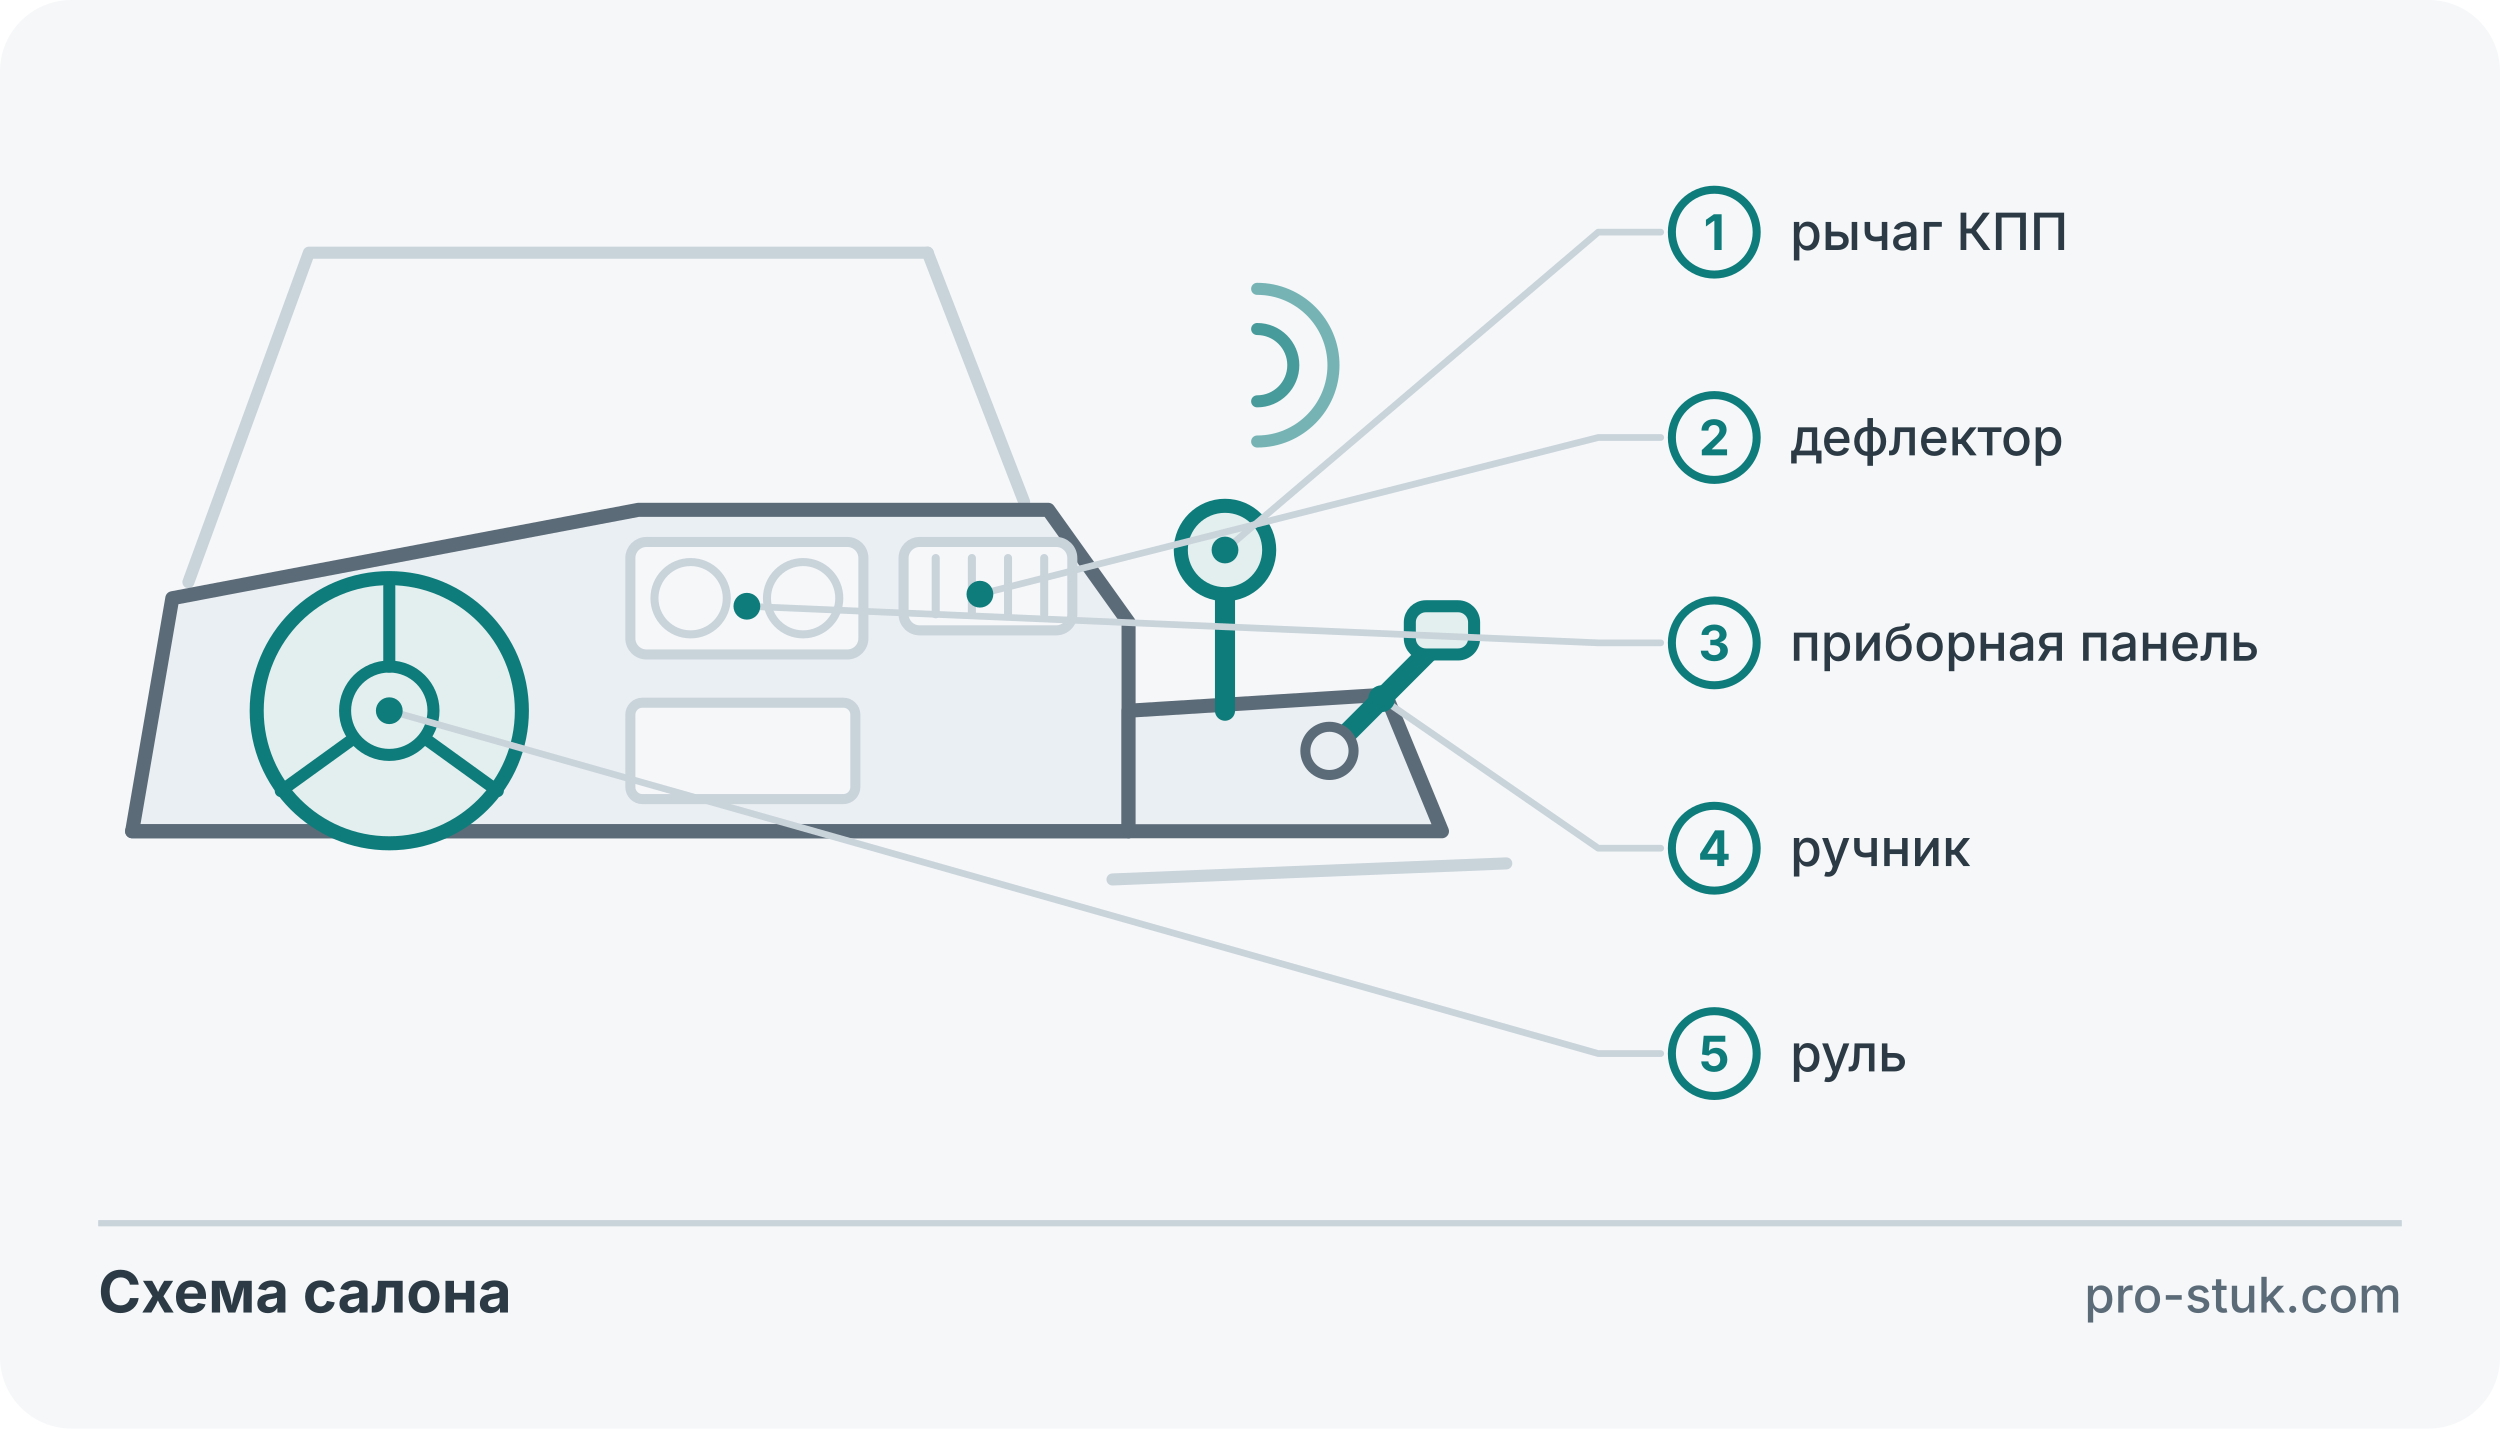
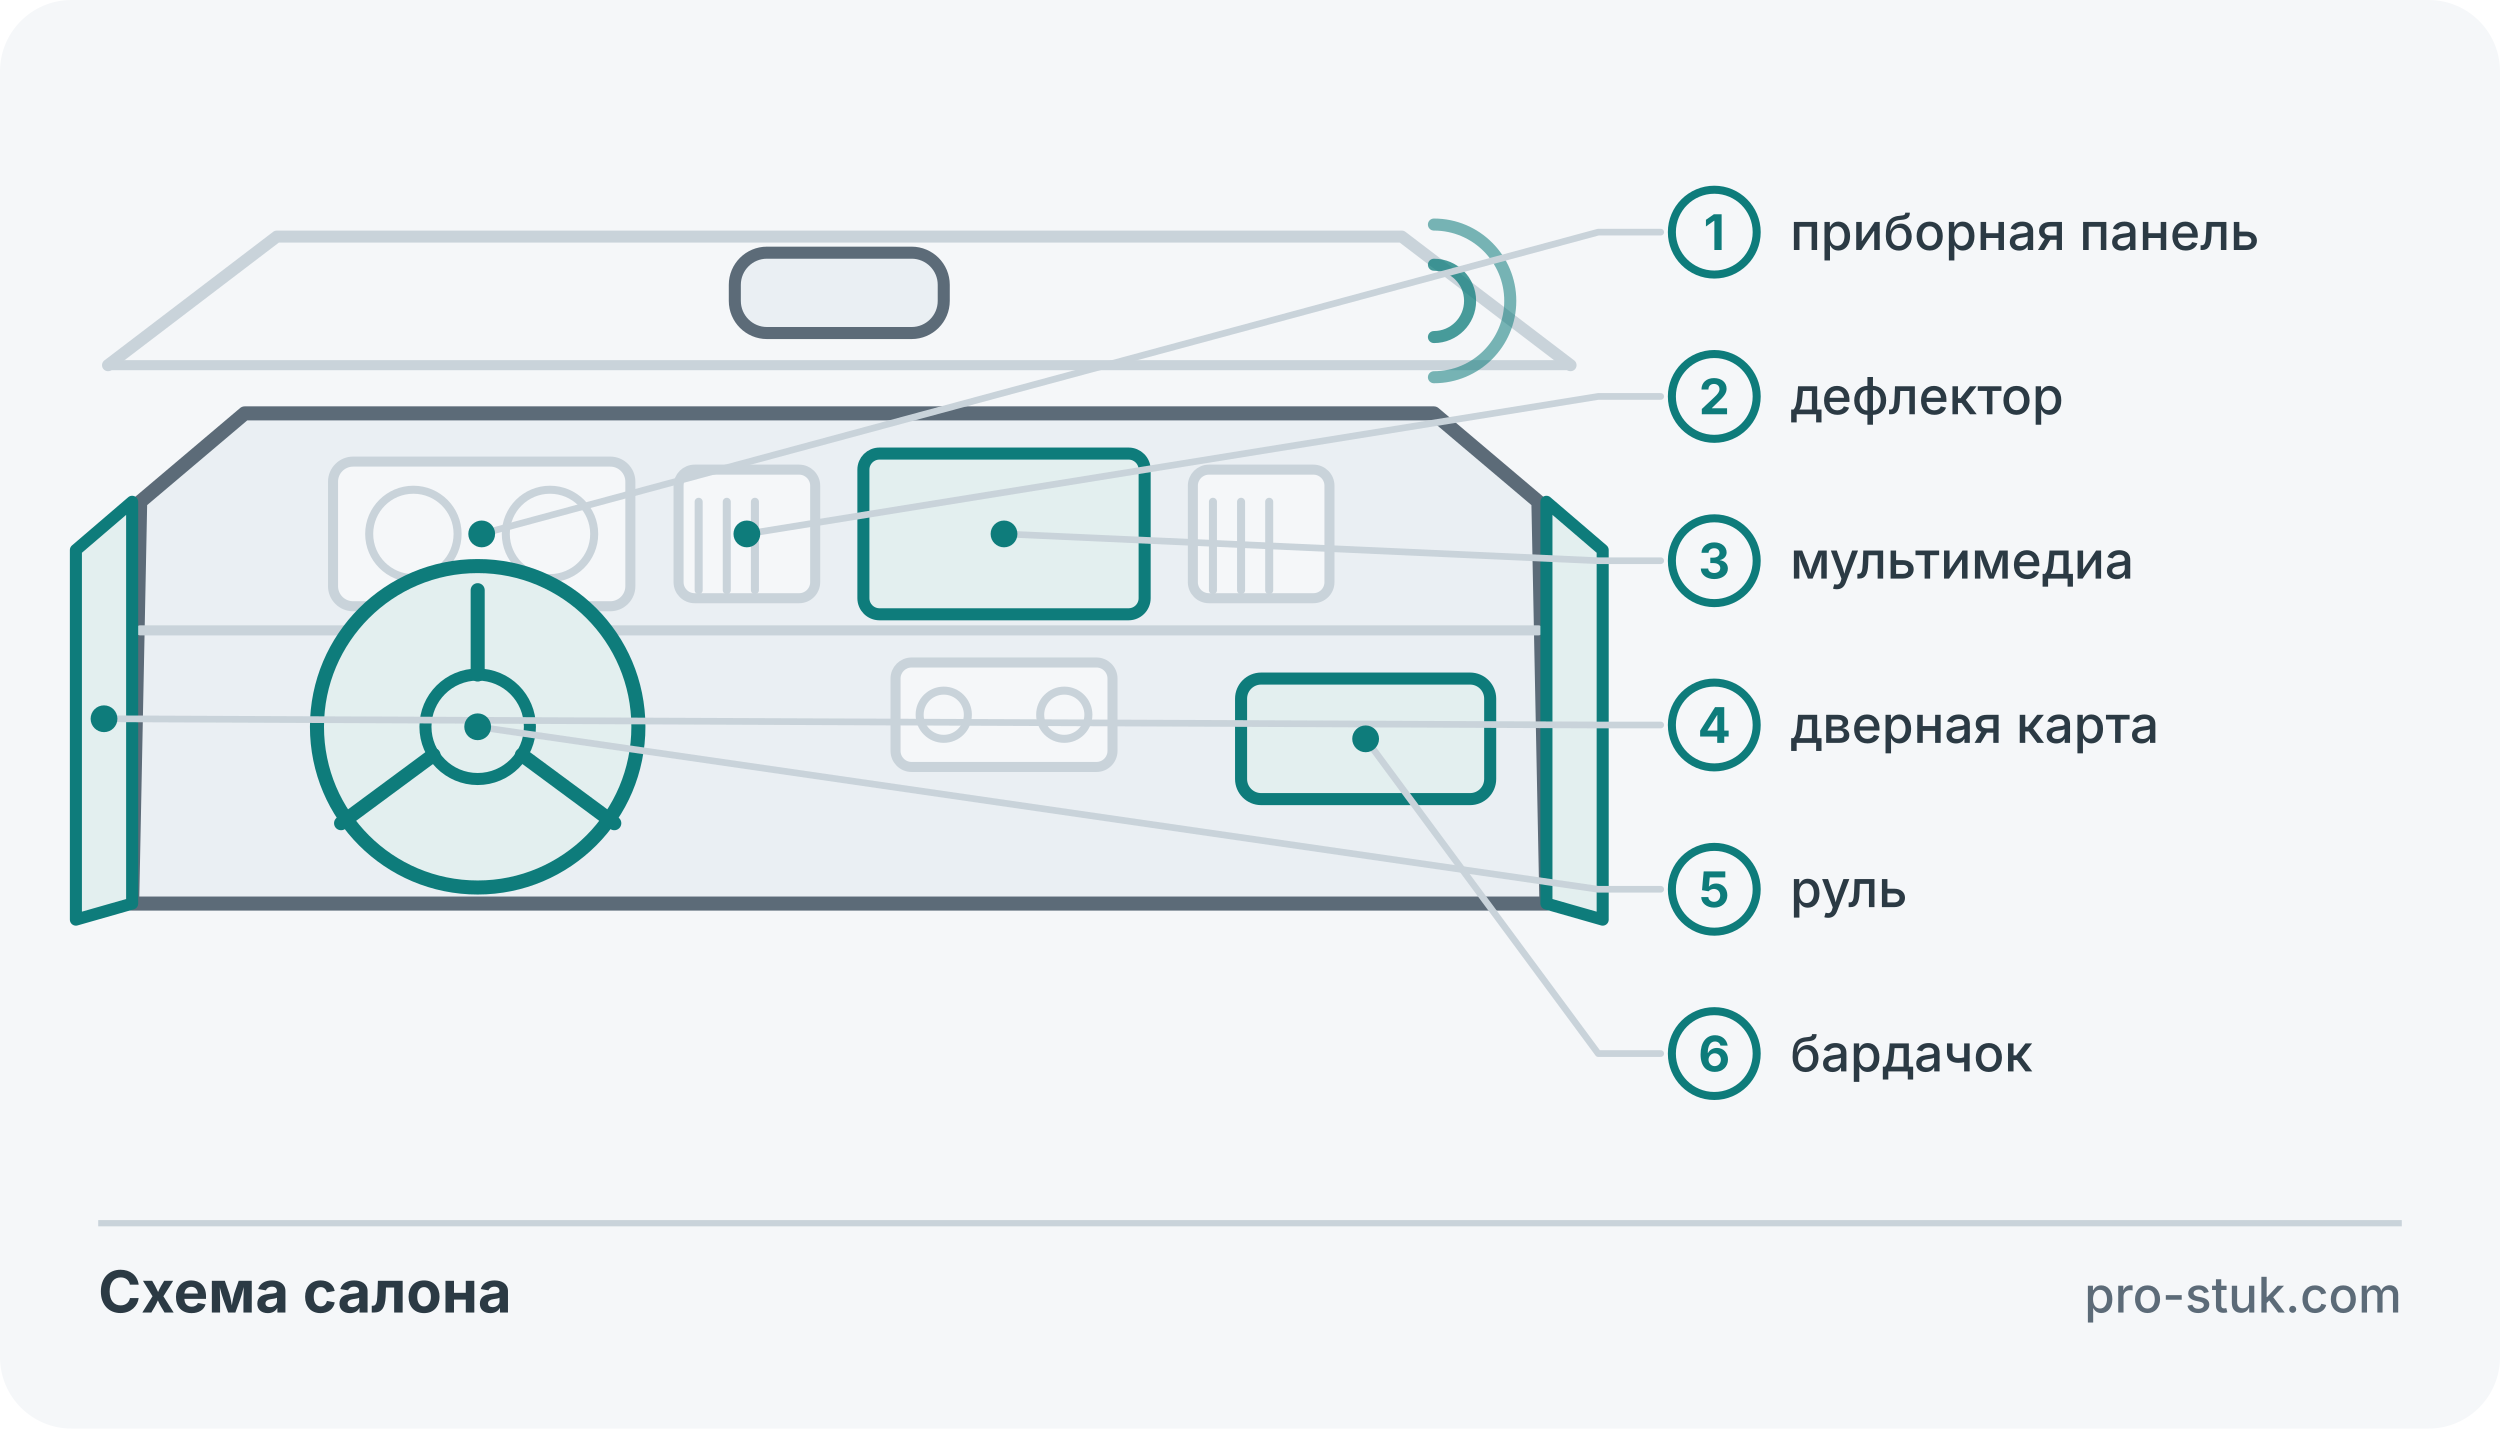
<svg xmlns="http://www.w3.org/2000/svg" viewBox="0 0 560 320" role="img" aria-label="Схема салона">
  <rect width="560" height="320" rx="16" fill="#F5F7F9" />
  <g transform="translate(8,26) scale(0.9)">
    <g fill="none" stroke-linecap="round" stroke-linejoin="round">
-       <path d="M 38.0 116.0 L 68.0 34.0 L 222.0 34.0" stroke="#C9D3DA" stroke-width="3" fill="none" />
-       <path d="M 222.0 34.0 L 246.0 96.0" stroke="#C9D3DA" stroke-width="3" />
-       <path d="M 24.0 178.0 L 34.0 120.0 L 150.0 98.0 L 252.0 98.0 L 272.0 126.0 L 272.0 178.0 Z" stroke="#5C6B78" stroke-width="3.5" fill="#EAEFF3" />
-       <path d="M 24.0 178.0 L 272.0 178.0" stroke="#5C6B78" stroke-width="3.5" />
-       <circle cx="88.0" cy="148.0" r="33.0" stroke="#0E7C7B" stroke-width="3.5" fill="#E3EFEF" />
-       <circle cx="88.0" cy="148.0" r="11.0" stroke="#0E7C7B" stroke-width="3" fill="#E3EFEF" />
-       <path d="M 88.0 137.0 L 88.0 117.0" stroke="#0E7C7B" stroke-width="3" />
-       <path d="M 79.0 155.0 L 61.0 168.0" stroke="#0E7C7B" stroke-width="3" />
-       <path d="M 97.0 155.0 L 115.0 168.0" stroke="#0E7C7B" stroke-width="3" />
-       <rect x="148.0" y="106.0" width="58.0" height="28.0" rx="4" stroke="#C9D3DA" stroke-width="2.5" fill="#F5F7F9" />
-       <circle cx="163.0" cy="120.0" r="9.0" stroke="#C9D3DA" stroke-width="2" fill="none" />
-       <circle cx="191.0" cy="120.0" r="9.0" stroke="#C9D3DA" stroke-width="2" fill="none" />
-       <rect x="216.0" y="106.0" width="42.0" height="22.0" rx="4" stroke="#C9D3DA" stroke-width="2.5" fill="#F5F7F9" />
-       <path d="M 224.0 110.0 L 224.0 124.0" stroke="#C9D3DA" stroke-width="2" />
-       <path d="M 233.0 110.0 L 233.0 124.0" stroke="#C9D3DA" stroke-width="2" />
-       <path d="M 242.0 110.0 L 242.0 124.0" stroke="#C9D3DA" stroke-width="2" />
-       <path d="M 251.0 110.0 L 251.0 124.0" stroke="#C9D3DA" stroke-width="2" />
-       <rect x="148.0" y="146.0" width="56.0" height="24.0" rx="3" stroke="#C9D3DA" stroke-width="2.5" fill="#F5F7F9" />
-       <path d="M 272.0 148.0 L 336.0 144.0 L 350.0 178.0 L 272.0 178.0 Z" stroke="#5C6B78" stroke-width="3.5" fill="#EAEFF3" />
-       <path d="M 296.0 148.0 L 296.0 116.0" stroke="#0E7C7B" stroke-width="5" />
-       <circle cx="296.0" cy="108.0" r="11.0" stroke="#0E7C7B" stroke-width="3.5" fill="#E3EFEF" />
-       <path d="M 322.0 158.0 L 348.0 132.0" stroke="#0E7C7B" stroke-width="5" fill="none" />
-       <circle cx="322.0" cy="158.0" r="6.0" stroke="#5C6B78" stroke-width="2.5" fill="#EAEFF3" />
-       <rect x="342.0" y="122.0" width="16.0" height="12.0" rx="4" stroke="#0E7C7B" stroke-width="3" fill="#E3EFEF" />
-       <path d="M 268.0 190.0 L 366.0 186.0" stroke="#C9D3DA" stroke-width="3" />
-       <path d="M 304 53 A 9 9 0 0 1 304 71" stroke="#0E7C7B" stroke-width="3" opacity="0.75" />
-       <path d="M 304 43 A 19 19 0 0 1 304 81" stroke="#0E7C7B" stroke-width="3" opacity="0.55" />
+       <path d="M 18.0 62.0 L 60.0 30.0 L 340.0 30.0 L 382.0 62.0" stroke="#C9D3DA" stroke-width="3" fill="none" />
+       <path d="M 18.0 62.0 L 382.0 62.0" stroke="#C9D3DA" stroke-width="2.5" />
+       <rect x="174.0" y="34.0" width="52.0" height="20.0" rx="8" stroke="#5C6B78" stroke-width="3" fill="#EAEFF3" />
+       <path d="M 24.0 196.0 L 26.0 96.0 L 52.0 74.0 L 348.0 74.0 L 374.0 96.0 L 376.0 196.0 Z" stroke="#5C6B78" stroke-width="3.5" fill="#EAEFF3" />
+       <path d="M 26.0 128.0 L 374.0 128.0" stroke="#C9D3DA" stroke-width="2.5" />
+       <rect x="74.0" y="86.0" width="74.0" height="36.0" rx="5" stroke="#C9D3DA" stroke-width="2.5" fill="#F5F7F9" />
+       <circle cx="94.0" cy="104.0" r="11.0" stroke="#C9D3DA" stroke-width="2" fill="none" />
+       <circle cx="128.0" cy="104.0" r="11.0" stroke="#C9D3DA" stroke-width="2" fill="none" />
+       <rect x="160.0" y="88.0" width="34.0" height="32.0" rx="4" stroke="#C9D3DA" stroke-width="2.5" fill="#F5F7F9" />
+       <path d="M 165.0 96.0 L 165.0 118.0" stroke="#C9D3DA" stroke-width="2" />
+       <path d="M 172.0 96.0 L 172.0 118.0" stroke="#C9D3DA" stroke-width="2" />
+       <path d="M 179.0 96.0 L 179.0 118.0" stroke="#C9D3DA" stroke-width="2" />
+       <rect x="288.0" y="88.0" width="34.0" height="32.0" rx="4" stroke="#C9D3DA" stroke-width="2.5" fill="#F5F7F9" />
+       <path d="M 293.0 96.0 L 293.0 118.0" stroke="#C9D3DA" stroke-width="2" />
+       <path d="M 300.0 96.0 L 300.0 118.0" stroke="#C9D3DA" stroke-width="2" />
+       <path d="M 307.0 96.0 L 307.0 118.0" stroke="#C9D3DA" stroke-width="2" />
+       <rect x="206.0" y="84.0" width="70.0" height="40.0" rx="4" stroke="#0E7C7B" stroke-width="3" fill="#E3EFEF" />
+       <rect x="214.0" y="136.0" width="54.0" height="26.0" rx="4" stroke="#C9D3DA" stroke-width="2.5" fill="#F5F7F9" />
+       <circle cx="226.0" cy="149.0" r="6.0" stroke="#C9D3DA" stroke-width="2" fill="none" />
+       <circle cx="256.0" cy="149.0" r="6.0" stroke="#C9D3DA" stroke-width="2" fill="none" />
+       <rect x="300.0" y="140.0" width="62.0" height="30.0" rx="5" stroke="#0E7C7B" stroke-width="3" fill="#E3EFEF" />
+       <circle cx="110.0" cy="152.0" r="40.0" stroke="#0E7C7B" stroke-width="3.5" fill="#E3EFEF" />
+       <circle cx="110.0" cy="152.0" r="13.0" stroke="#0E7C7B" stroke-width="3" fill="#E3EFEF" />
+       <path d="M 110.0 139.0 L 110.0 118.0" stroke="#0E7C7B" stroke-width="3.5" />
+       <path d="M 99.0 159.0 L 76.0 176.0" stroke="#0E7C7B" stroke-width="3.5" />
+       <path d="M 121.0 159.0 L 144.0 176.0" stroke="#0E7C7B" stroke-width="3.5" />
+       <path d="M 24.0 96.0 L 10.0 108.0 L 10.0 200.0 L 24.0 196.0 Z" stroke="#0E7C7B" stroke-width="3" fill="#E3EFEF" />
+       <path d="M 376.0 96.0 L 390.0 108.0 L 390.0 200.0 L 376.0 196.0 Z" stroke="#0E7C7B" stroke-width="3" fill="#E3EFEF" />
+       <path d="M 348 37 A 9 9 0 0 1 348 55" stroke="#0E7C7B" stroke-width="3" opacity="0.75" />
+       <path d="M 348 27 A 19 19 0 0 1 348 65" stroke="#0E7C7B" stroke-width="3" opacity="0.55" />
    </g>
  </g>
  <g fill="none" stroke-linecap="round" stroke-linejoin="round">
-     <path d="M 274.4 123.2 L 358.0 52.0 L 372.0 52.0" stroke="#C9D3DA" stroke-width="1.5" fill="none" />
-     <circle cx="274.4" cy="123.2" r="3" fill="#0E7C7B" />
+     <path d="M 107.9 119.6 L 358.0 52.0 L 372.0 52.0" stroke="#C9D3DA" stroke-width="1.5" fill="none" />
+     <circle cx="107.9" cy="119.6" r="3" fill="#0E7C7B" />
    <circle cx="384.0" cy="52.0" r="9.5" fill="#F5F7F9" stroke="#0E7C7B" stroke-width="1.8" />
    <text x="384.0" y="56.0" font-family="Manrope, Inter, system-ui, -apple-system, Segoe UI, sans-serif" font-size="11" font-weight="700" fill="#0E7C7B" text-anchor="middle">1</text>
-     <text x="401.0" y="56.0" font-family="Manrope, Inter, system-ui, -apple-system, Segoe UI, sans-serif" font-size="11.5" font-weight="500" fill="#2B3A44" text-anchor="start">рычаг КПП</text>
-     <path d="M 219.5 133.1 L 358.0 98.0 L 372.0 98.0" stroke="#C9D3DA" stroke-width="1.5" fill="none" />
-     <circle cx="219.5" cy="133.1" r="3" fill="#0E7C7B" />
-     <circle cx="384.0" cy="98.0" r="9.5" fill="#F5F7F9" stroke="#0E7C7B" stroke-width="1.8" />
-     <text x="384.0" y="102.0" font-family="Manrope, Inter, system-ui, -apple-system, Segoe UI, sans-serif" font-size="11" font-weight="700" fill="#0E7C7B" text-anchor="middle">2</text>
-     <text x="401.0" y="102.0" font-family="Manrope, Inter, system-ui, -apple-system, Segoe UI, sans-serif" font-size="11.5" font-weight="500" fill="#2B3A44" text-anchor="start">дефлектор</text>
-     <path d="M 167.3 135.8 L 358.0 144.0 L 372.0 144.0" stroke="#C9D3DA" stroke-width="1.5" fill="none" />
-     <circle cx="167.3" cy="135.8" r="3" fill="#0E7C7B" />
-     <circle cx="384.0" cy="144.0" r="9.5" fill="#F5F7F9" stroke="#0E7C7B" stroke-width="1.8" />
-     <text x="384.0" y="148.0" font-family="Manrope, Inter, system-ui, -apple-system, Segoe UI, sans-serif" font-size="11" font-weight="700" fill="#0E7C7B" text-anchor="middle">3</text>
-     <text x="401.0" y="148.0" font-family="Manrope, Inter, system-ui, -apple-system, Segoe UI, sans-serif" font-size="11.5" font-weight="500" fill="#2B3A44" text-anchor="start">приборная панель</text>
-     <path d="M 309.5 156.5 L 358.0 190.0 L 372.0 190.0" stroke="#C9D3DA" stroke-width="1.5" fill="none" />
-     <circle cx="309.5" cy="156.5" r="3" fill="#0E7C7B" />
-     <circle cx="384.0" cy="190.0" r="9.5" fill="#F5F7F9" stroke="#0E7C7B" stroke-width="1.8" />
-     <text x="384.0" y="194.0" font-family="Manrope, Inter, system-ui, -apple-system, Segoe UI, sans-serif" font-size="11" font-weight="700" fill="#0E7C7B" text-anchor="middle">4</text>
-     <text x="401.0" y="194.0" font-family="Manrope, Inter, system-ui, -apple-system, Segoe UI, sans-serif" font-size="11.5" font-weight="500" fill="#2B3A44" text-anchor="start">ручник</text>
-     <path d="M 87.2 159.2 L 358.0 236.0 L 372.0 236.0" stroke="#C9D3DA" stroke-width="1.5" fill="none" />
-     <circle cx="87.2" cy="159.2" r="3" fill="#0E7C7B" />
+     <text x="401.0" y="56.0" font-family="Manrope, Inter, system-ui, -apple-system, Segoe UI, sans-serif" font-size="11.5" font-weight="500" fill="#2B3A44" text-anchor="start">приборная панель</text>
+     <path d="M 167.3 119.6 L 358.0 88.8 L 372.0 88.8" stroke="#C9D3DA" stroke-width="1.5" fill="none" />
+     <circle cx="167.3" cy="119.6" r="3" fill="#0E7C7B" />
+     <circle cx="384.0" cy="88.8" r="9.5" fill="#F5F7F9" stroke="#0E7C7B" stroke-width="1.8" />
+     <text x="384.0" y="92.8" font-family="Manrope, Inter, system-ui, -apple-system, Segoe UI, sans-serif" font-size="11" font-weight="700" fill="#0E7C7B" text-anchor="middle">2</text>
+     <text x="401.0" y="92.8" font-family="Manrope, Inter, system-ui, -apple-system, Segoe UI, sans-serif" font-size="11.5" font-weight="500" fill="#2B3A44" text-anchor="start">дефлектор</text>
+     <path d="M 224.9 119.6 L 358.0 125.6 L 372.0 125.6" stroke="#C9D3DA" stroke-width="1.5" fill="none" />
+     <circle cx="224.9" cy="119.6" r="3" fill="#0E7C7B" />
+     <circle cx="384.0" cy="125.6" r="9.5" fill="#F5F7F9" stroke="#0E7C7B" stroke-width="1.8" />
+     <text x="384.0" y="129.6" font-family="Manrope, Inter, system-ui, -apple-system, Segoe UI, sans-serif" font-size="11" font-weight="700" fill="#0E7C7B" text-anchor="middle">3</text>
+     <text x="401.0" y="129.6" font-family="Manrope, Inter, system-ui, -apple-system, Segoe UI, sans-serif" font-size="11.5" font-weight="500" fill="#2B3A44" text-anchor="start">мультимедиа</text>
+     <path d="M 23.3 161.0 L 358.0 162.4 L 372.0 162.4" stroke="#C9D3DA" stroke-width="1.5" fill="none" />
+     <circle cx="23.3" cy="161.0" r="3" fill="#0E7C7B" />
+     <circle cx="384.0" cy="162.4" r="9.5" fill="#F5F7F9" stroke="#0E7C7B" stroke-width="1.8" />
+     <text x="384.0" y="166.4" font-family="Manrope, Inter, system-ui, -apple-system, Segoe UI, sans-serif" font-size="11" font-weight="700" fill="#0E7C7B" text-anchor="middle">4</text>
+     <text x="401.0" y="166.4" font-family="Manrope, Inter, system-ui, -apple-system, Segoe UI, sans-serif" font-size="11.5" font-weight="500" fill="#2B3A44" text-anchor="start">дверная карта</text>
+     <path d="M 107.0 162.8 L 358.0 199.2 L 372.0 199.2" stroke="#C9D3DA" stroke-width="1.5" fill="none" />
+     <circle cx="107.0" cy="162.8" r="3" fill="#0E7C7B" />
+     <circle cx="384.0" cy="199.2" r="9.5" fill="#F5F7F9" stroke="#0E7C7B" stroke-width="1.8" />
+     <text x="384.0" y="203.2" font-family="Manrope, Inter, system-ui, -apple-system, Segoe UI, sans-serif" font-size="11" font-weight="700" fill="#0E7C7B" text-anchor="middle">5</text>
+     <text x="401.0" y="203.2" font-family="Manrope, Inter, system-ui, -apple-system, Segoe UI, sans-serif" font-size="11.5" font-weight="500" fill="#2B3A44" text-anchor="start">руль</text>
+     <path d="M 305.9 165.5 L 358.0 236.0 L 372.0 236.0" stroke="#C9D3DA" stroke-width="1.5" fill="none" />
+     <circle cx="305.9" cy="165.5" r="3" fill="#0E7C7B" />
    <circle cx="384.0" cy="236.0" r="9.5" fill="#F5F7F9" stroke="#0E7C7B" stroke-width="1.8" />
-     <text x="384.0" y="240.0" font-family="Manrope, Inter, system-ui, -apple-system, Segoe UI, sans-serif" font-size="11" font-weight="700" fill="#0E7C7B" text-anchor="middle">5</text>
-     <text x="401.0" y="240.0" font-family="Manrope, Inter, system-ui, -apple-system, Segoe UI, sans-serif" font-size="11.5" font-weight="500" fill="#2B3A44" text-anchor="start">руль</text>
+     <text x="384.0" y="240.0" font-family="Manrope, Inter, system-ui, -apple-system, Segoe UI, sans-serif" font-size="11" font-weight="700" fill="#0E7C7B" text-anchor="middle">6</text>
+     <text x="401.0" y="240.0" font-family="Manrope, Inter, system-ui, -apple-system, Segoe UI, sans-serif" font-size="11.5" font-weight="500" fill="#2B3A44" text-anchor="start">бардачок</text>
  </g>
  <path d="M 22 274 L 538 274" stroke="#C9D3DA" stroke-width="1.4" fill="none" />
  <text x="22.0" y="294.0" font-family="Manrope, Inter, system-ui, -apple-system, Segoe UI, sans-serif" font-size="13" font-weight="700" fill="#2B3A44" text-anchor="start">Схема салона</text>
  <text x="538.0" y="294.0" font-family="Manrope, Inter, system-ui, -apple-system, Segoe UI, sans-serif" font-size="11" font-weight="500" fill="#5C6B78" text-anchor="end">pro-stuk.com</text>
</svg>
